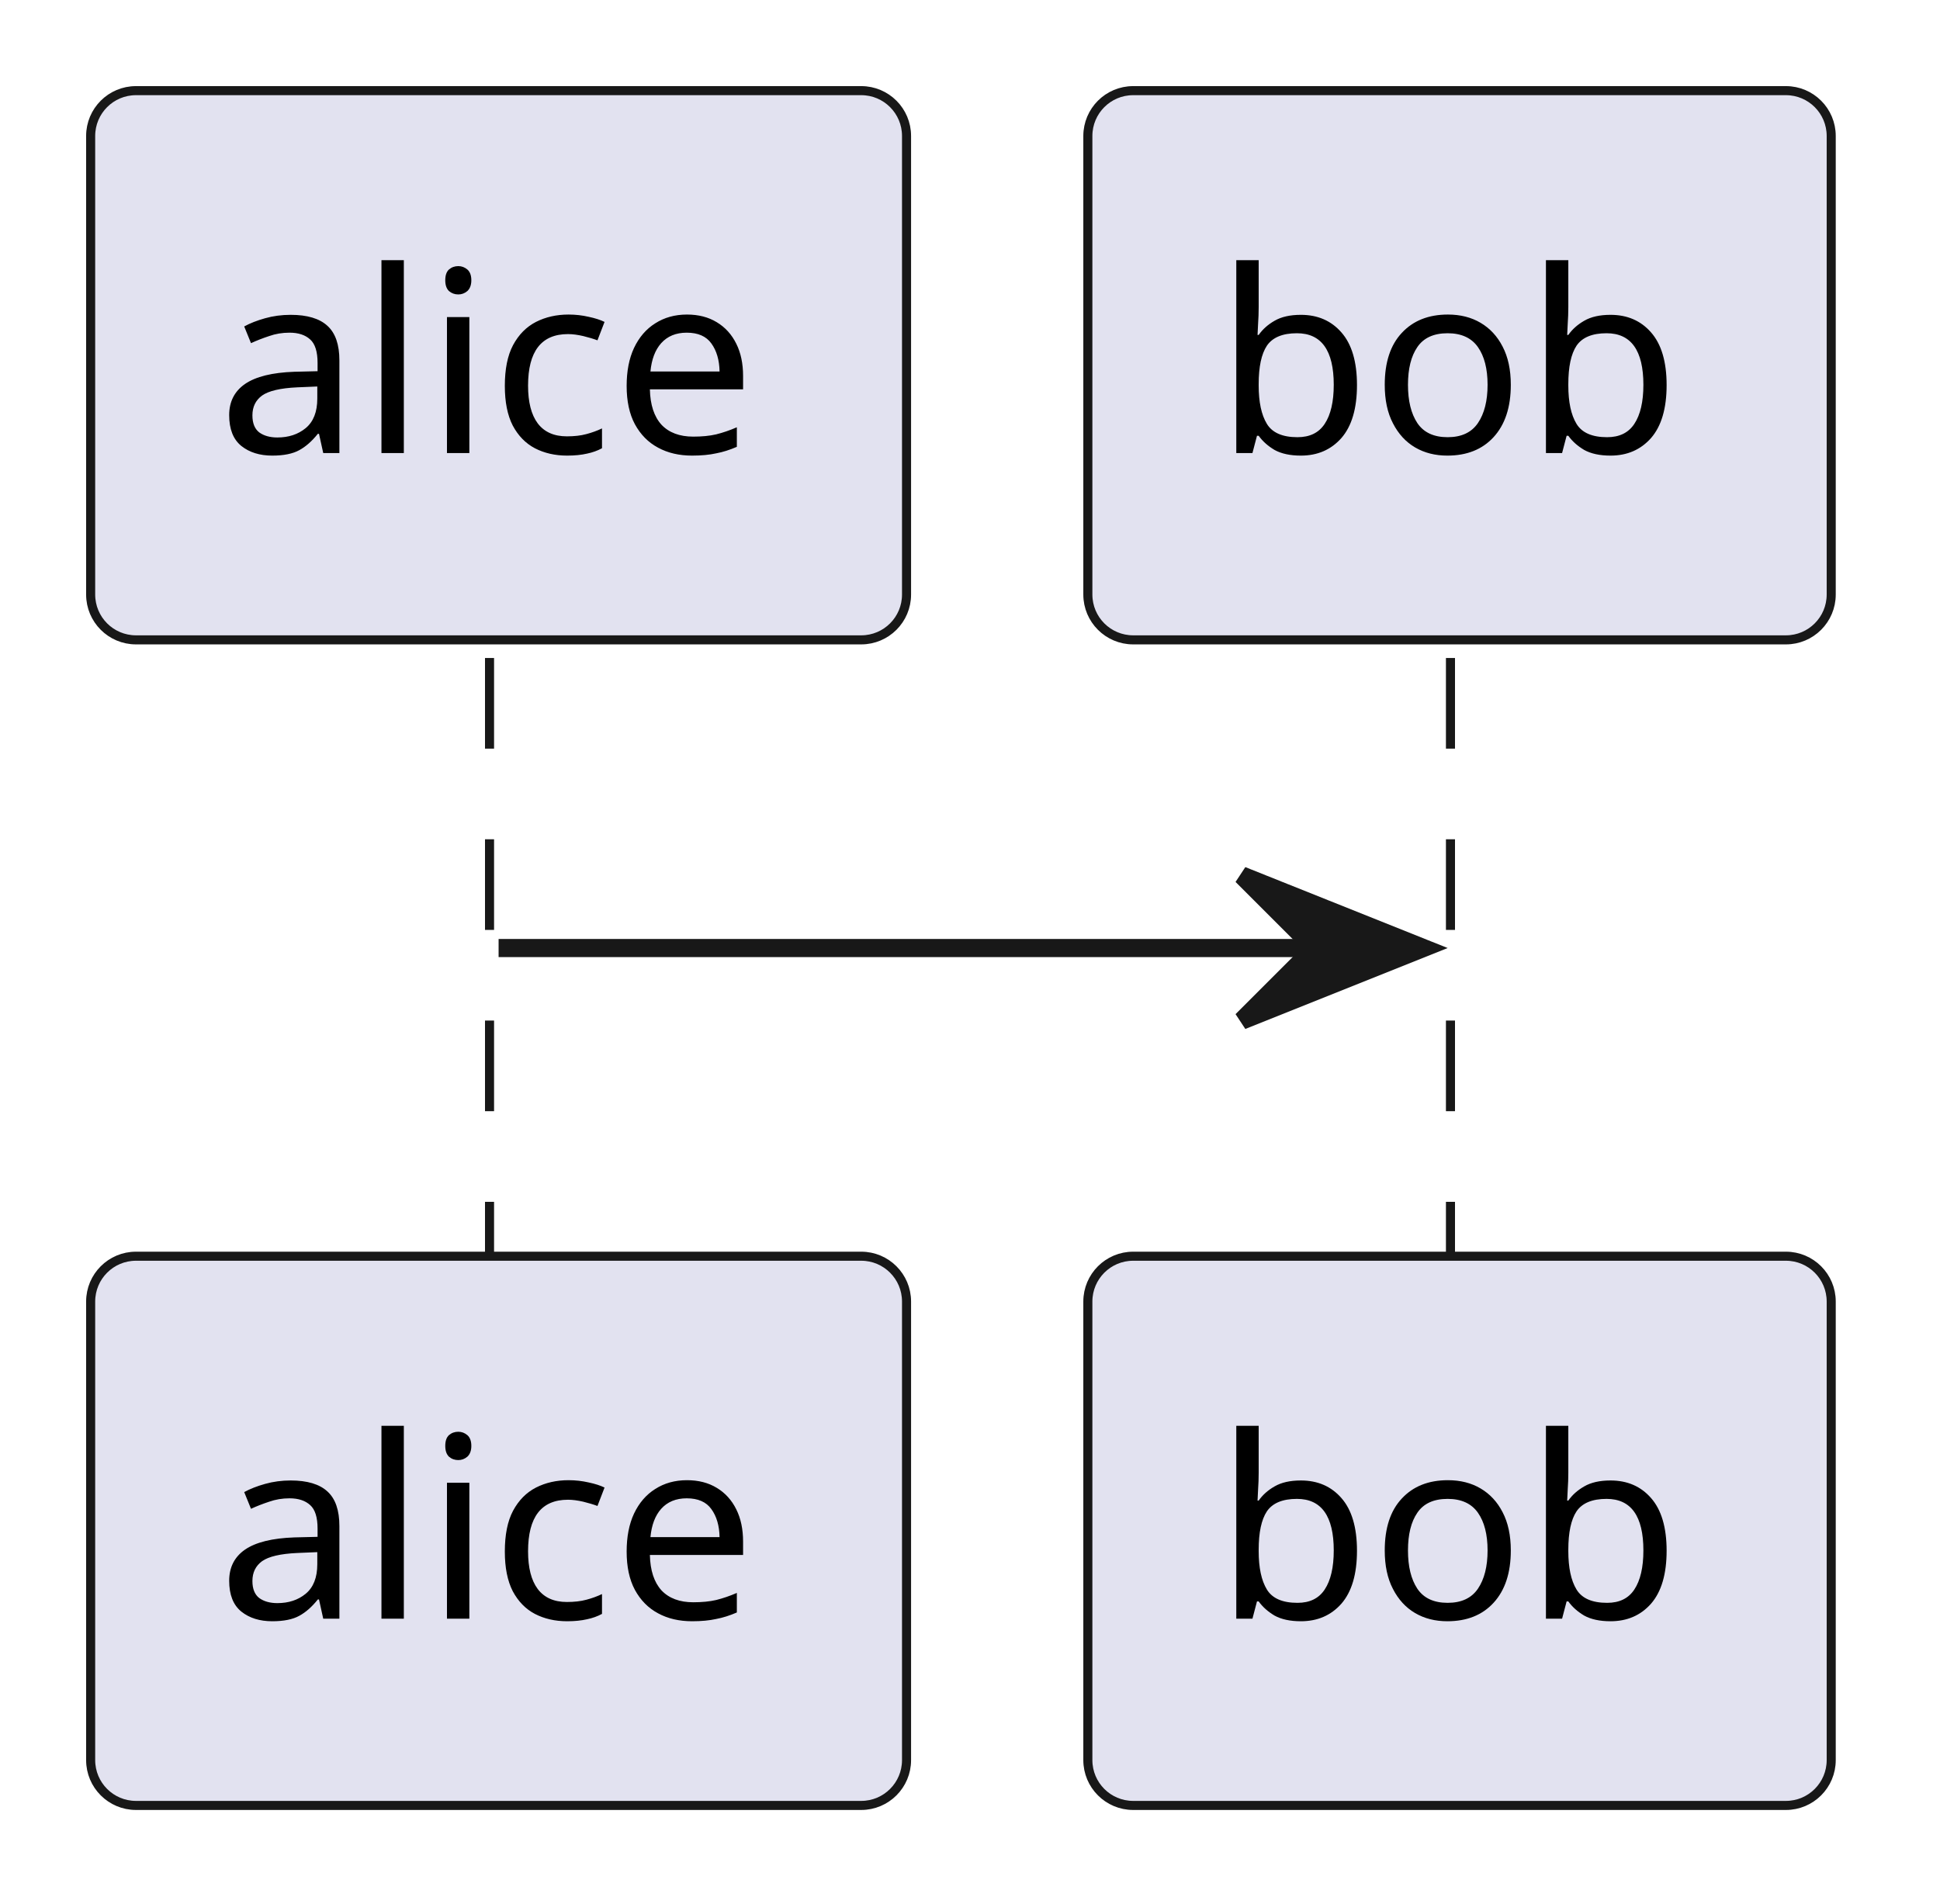
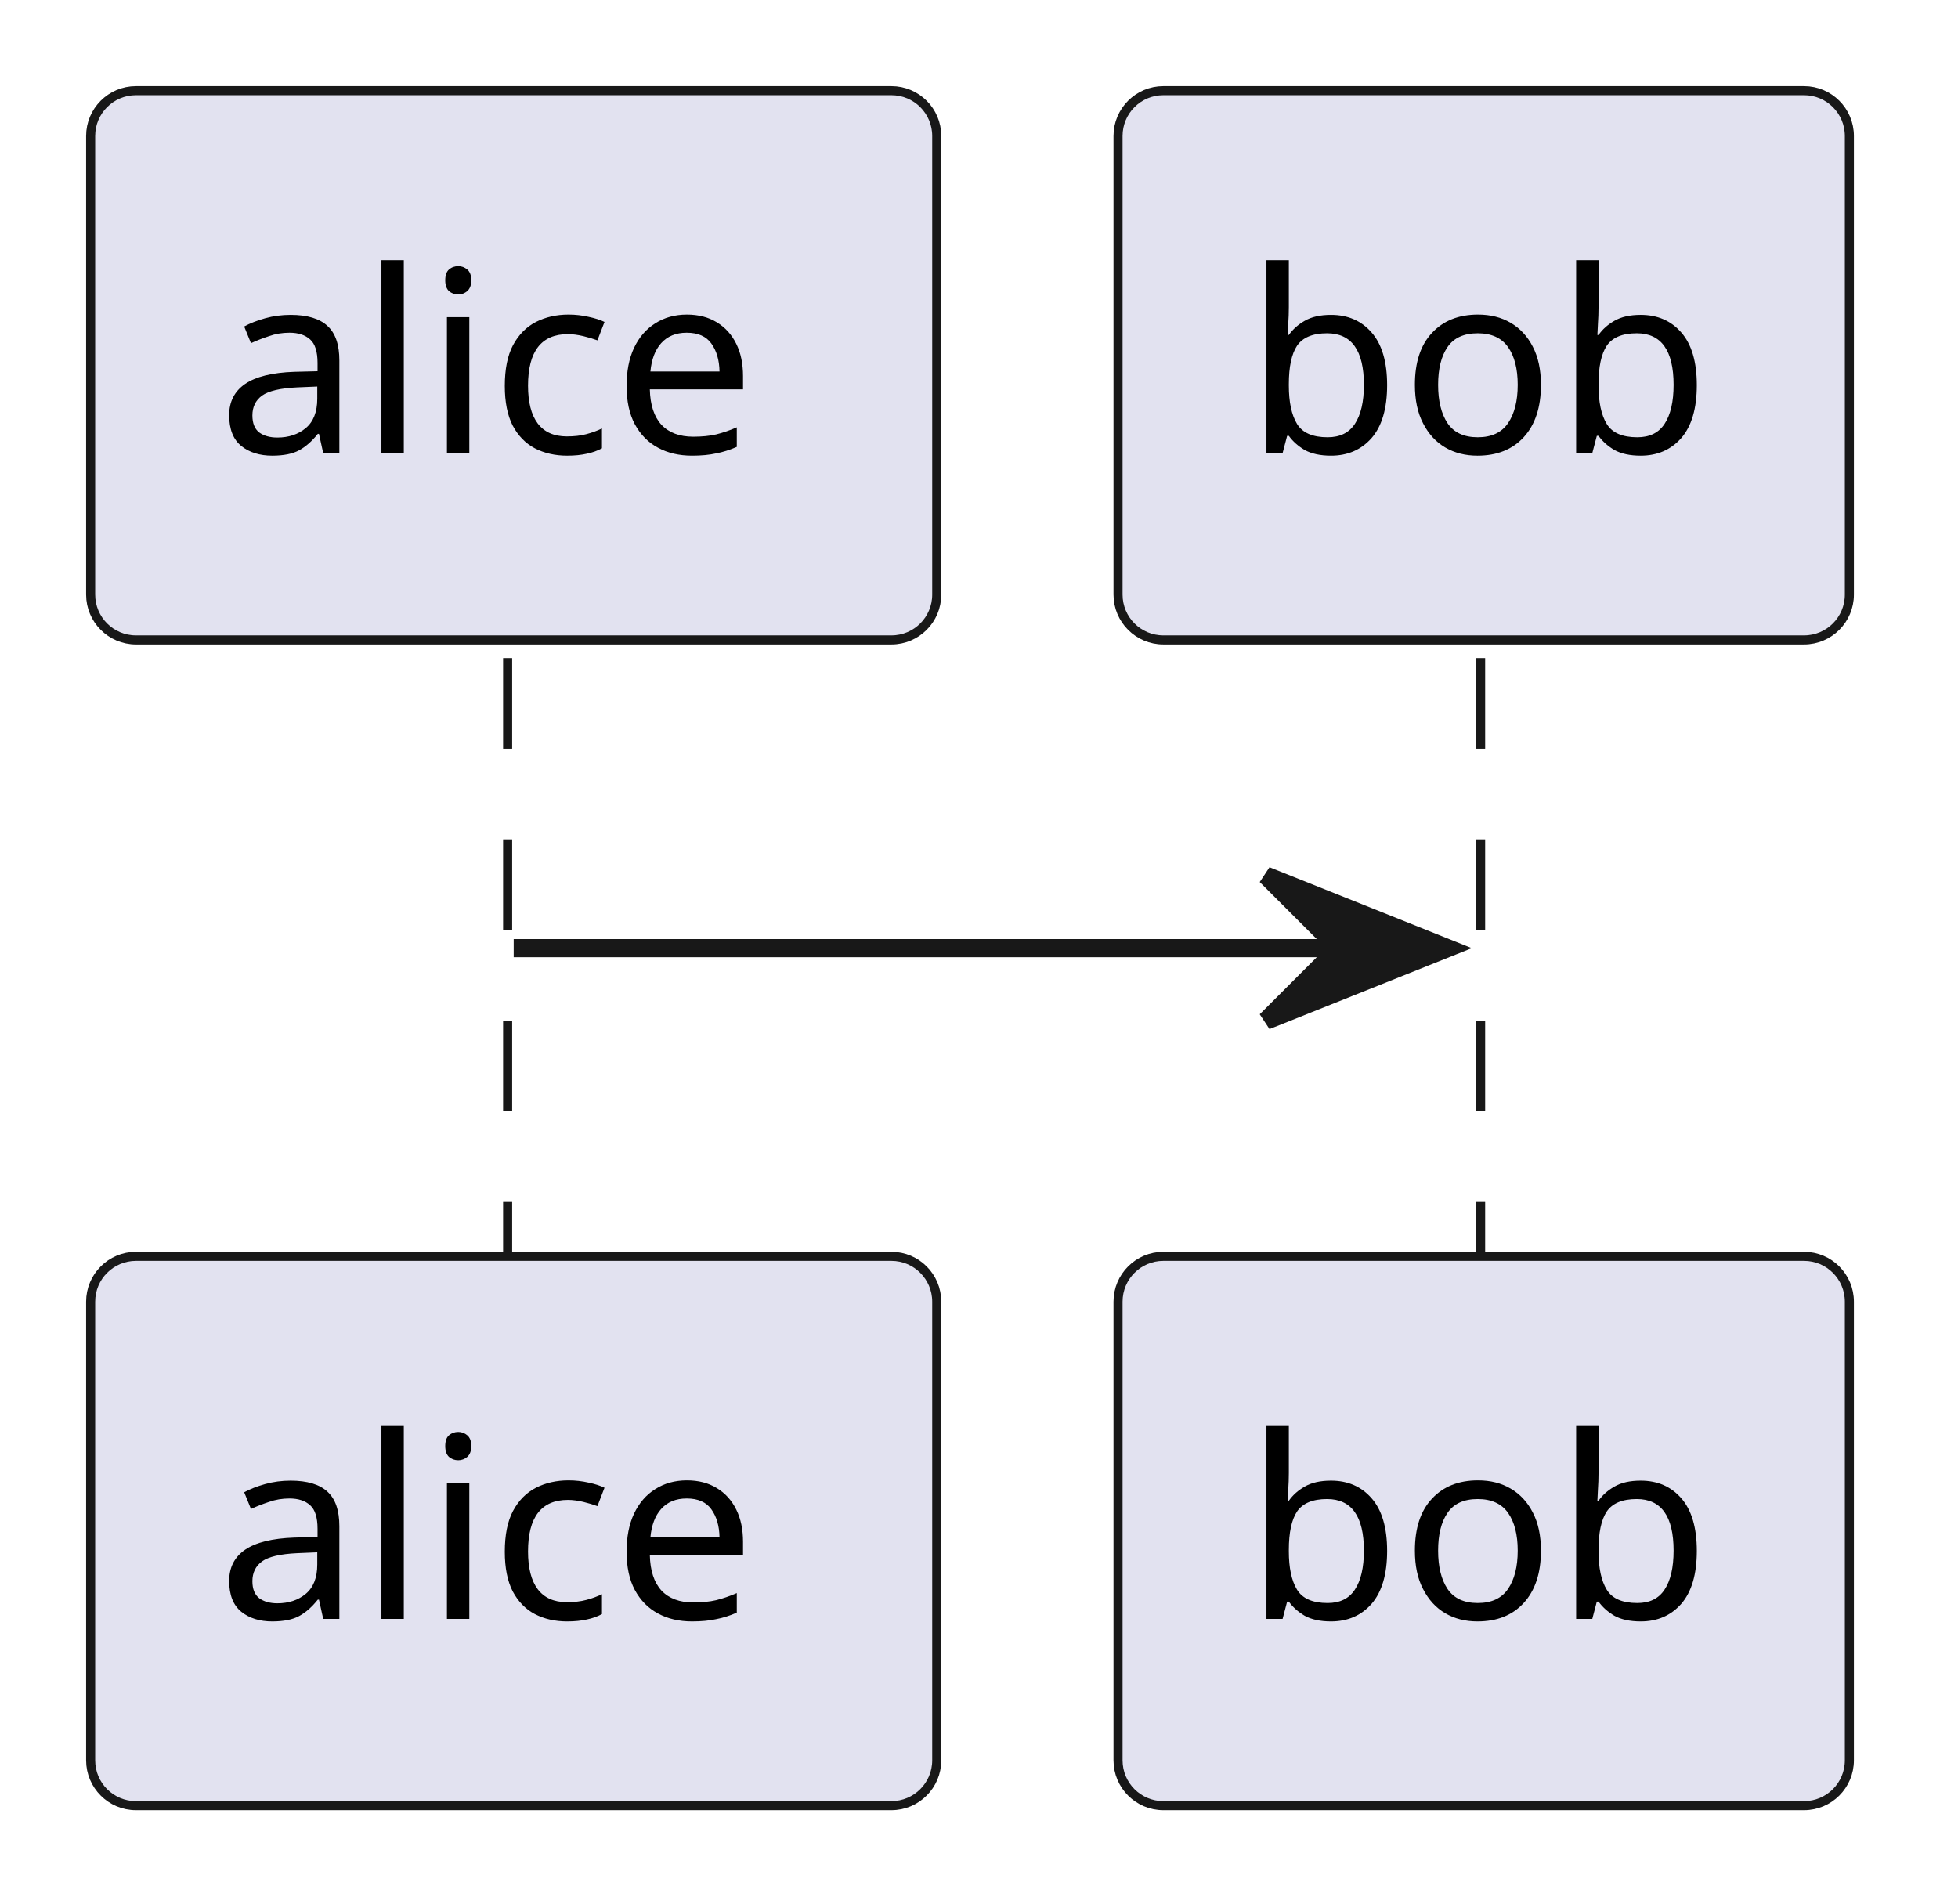
- <svg xmlns="http://www.w3.org/2000/svg" contentStyleType="text/css" height="105px" preserveAspectRatio="none" style="width:107px;height:105px;background:#FFFFFF;" version="1.1" viewBox="0 0 107 105" width="107px" zoomAndPan="magnify">
+ <svg xmlns="http://www.w3.org/2000/svg" contentStyleType="text/css" data-diagram-type="SEQUENCE" height="105px" preserveAspectRatio="none" style="width:108px;height:105px;background:#FFFFFF;" version="1.1" viewBox="0 0 108 105" width="108px" zoomAndPan="magnify">
  <defs />
  <g>
-     <line style="stroke:#181818;stroke-width:0.5;stroke-dasharray:5.0,5.0;" x1="27" x2="27" y1="36.297" y2="70.297" />
-     <line style="stroke:#181818;stroke-width:0.5;stroke-dasharray:5.0,5.0;" x1="80" x2="80" y1="36.297" y2="70.297" />
-     <rect fill="#E2E2F0" height="30.297" rx="2.5" ry="2.5" style="stroke:#181818;stroke-width:0.5;" width="45" x="5" y="5" />
-     <text fill="#000000" font-family="sans-serif" font-size="14" lengthAdjust="spacing" textLength="31" x="12" y="24.995">alice</text>
-     <rect fill="#E2E2F0" height="30.297" rx="2.5" ry="2.5" style="stroke:#181818;stroke-width:0.5;" width="45" x="5" y="69.297" />
-     <text fill="#000000" font-family="sans-serif" font-size="14" lengthAdjust="spacing" textLength="31" x="12" y="89.292">alice</text>
-     <rect fill="#E2E2F0" height="30.297" rx="2.5" ry="2.5" style="stroke:#181818;stroke-width:0.5;" width="41" x="60" y="5" />
-     <text fill="#000000" font-family="sans-serif" font-size="14" lengthAdjust="spacing" textLength="27" x="67" y="24.995">bob</text>
-     <rect fill="#E2E2F0" height="30.297" rx="2.5" ry="2.5" style="stroke:#181818;stroke-width:0.5;" width="41" x="60" y="69.297" />
-     <text fill="#000000" font-family="sans-serif" font-size="14" lengthAdjust="spacing" textLength="27" x="67" y="89.292">bob</text>
-     <polygon fill="#181818" points="68.5,48.297,78.5,52.297,68.5,56.297,72.5,52.297" style="stroke:#181818;stroke-width:1.0;" />
-     <line style="stroke:#181818;stroke-width:1.0;" x1="27.5" x2="74.5" y1="52.297" y2="52.297" />
+     <g>
+       <rect fill="#000000" fill-opacity="0" height="34" width="8" x="24.334" y="36.297" />
+       <line style="stroke:#181818;stroke-width:0.5;stroke-dasharray:5.0,5.0;" x1="28" x2="28" y1="36.297" y2="70.297" />
+     </g>
+     <g>
+       <rect fill="#000000" fill-opacity="0" height="34" width="8" x="77.838" y="36.297" />
+       <line style="stroke:#181818;stroke-width:0.5;stroke-dasharray:5.0,5.0;" x1="81.669" x2="81.669" y1="36.297" y2="70.297" />
+     </g>
+     <g class="participant participant-head" data-participant="alice">
+       <rect fill="#E2E2F0" height="30.297" rx="2.5" ry="2.5" style="stroke:#181818;stroke-width:0.5;" width="46.669" x="5" y="5" />
+       <text fill="#000000" font-family="sans-serif" font-size="14" lengthAdjust="spacing" textLength="32.669" x="12" y="24.995">alice</text>
+     </g>
+     <g class="participant participant-tail" data-participant="alice">
+       <rect fill="#E2E2F0" height="30.297" rx="2.5" ry="2.5" style="stroke:#181818;stroke-width:0.5;" width="46.669" x="5" y="69.297" />
+       <text fill="#000000" font-family="sans-serif" font-size="14" lengthAdjust="spacing" textLength="32.669" x="12" y="89.292">alice</text>
+     </g>
+     <g class="participant participant-head" data-participant="bob">
+       <rect fill="#E2E2F0" height="30.297" rx="2.5" ry="2.5" style="stroke:#181818;stroke-width:0.5;" width="40.339" x="61.669" y="5" />
+       <text fill="#000000" font-family="sans-serif" font-size="14" lengthAdjust="spacing" textLength="26.339" x="68.669" y="24.995">bob</text>
+     </g>
+     <g class="participant participant-tail" data-participant="bob">
+       <rect fill="#E2E2F0" height="30.297" rx="2.5" ry="2.5" style="stroke:#181818;stroke-width:0.5;" width="40.339" x="61.669" y="69.297" />
+       <text fill="#000000" font-family="sans-serif" font-size="14" lengthAdjust="spacing" textLength="26.339" x="68.669" y="89.292">bob</text>
+     </g>
+     <g class="message" data-participant-1="alice" data-participant-2="bob">
+       <polygon fill="#181818" points="69.838,48.297,79.838,52.297,69.838,56.297,73.838,52.297" style="stroke:#181818;stroke-width:1;" />
+       <line style="stroke:#181818;stroke-width:1;" x1="28.334" x2="75.838" y1="52.297" y2="52.297" />
+     </g>
  </g>
</svg>
